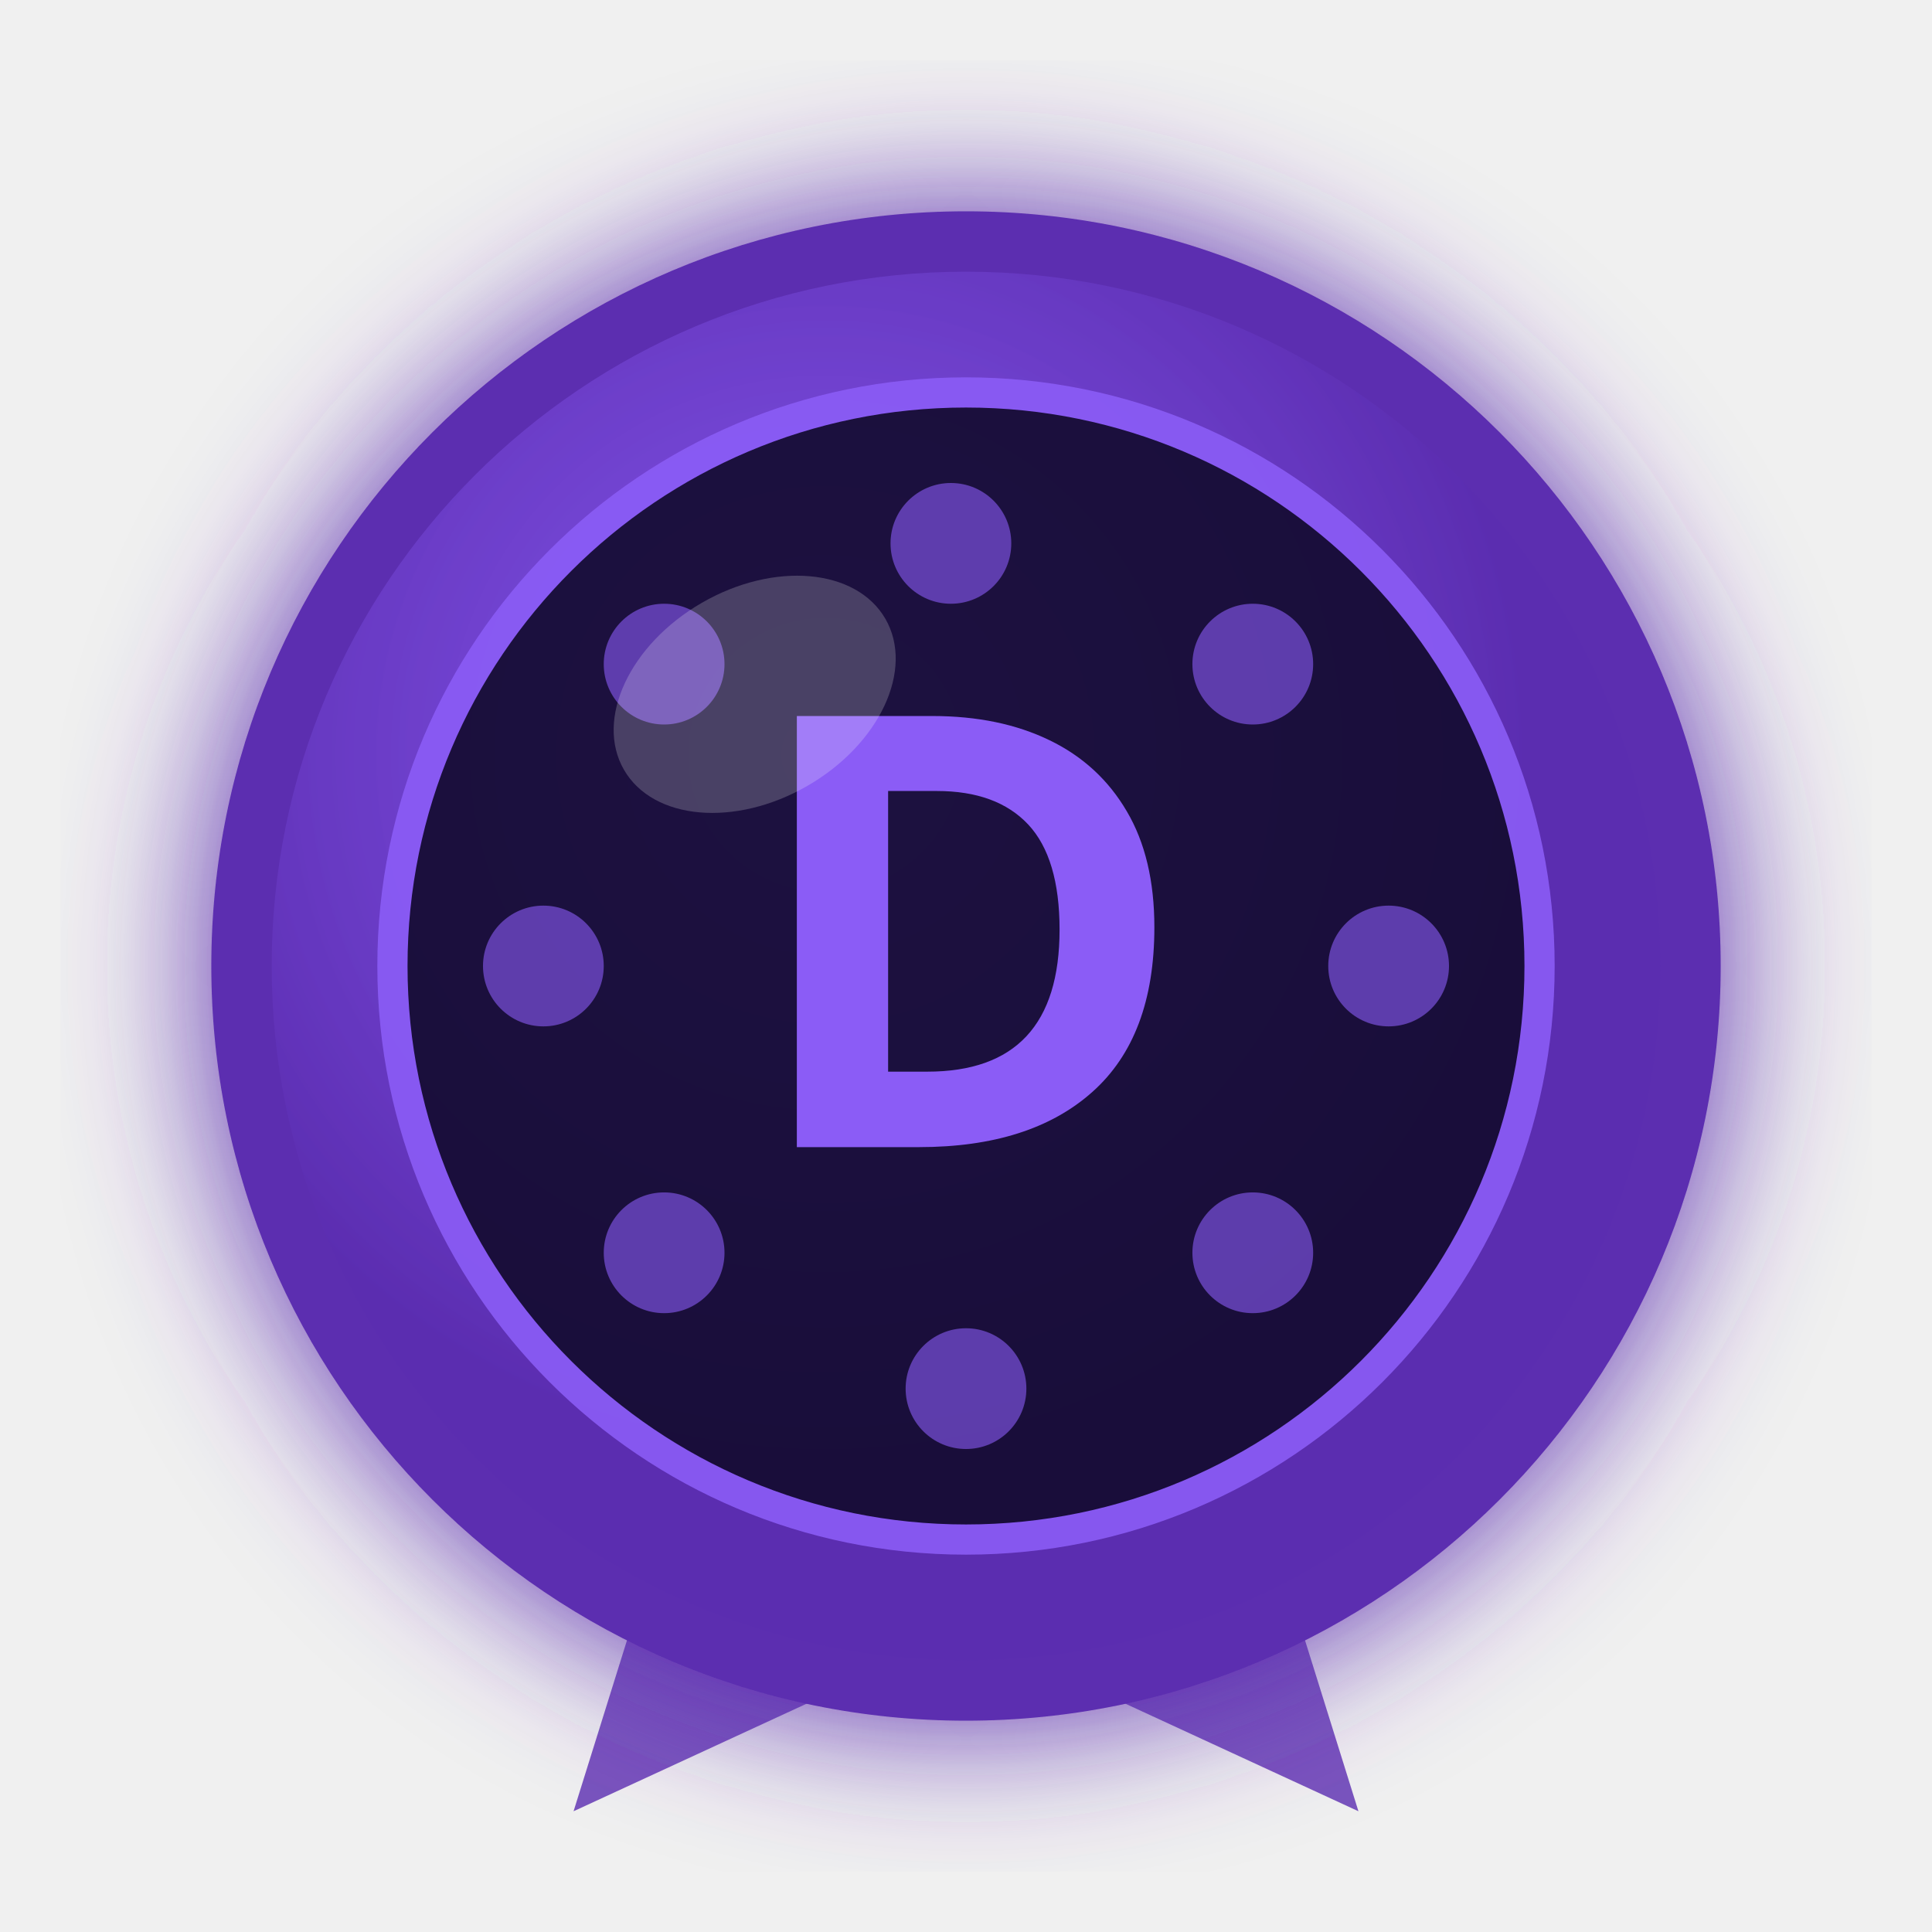
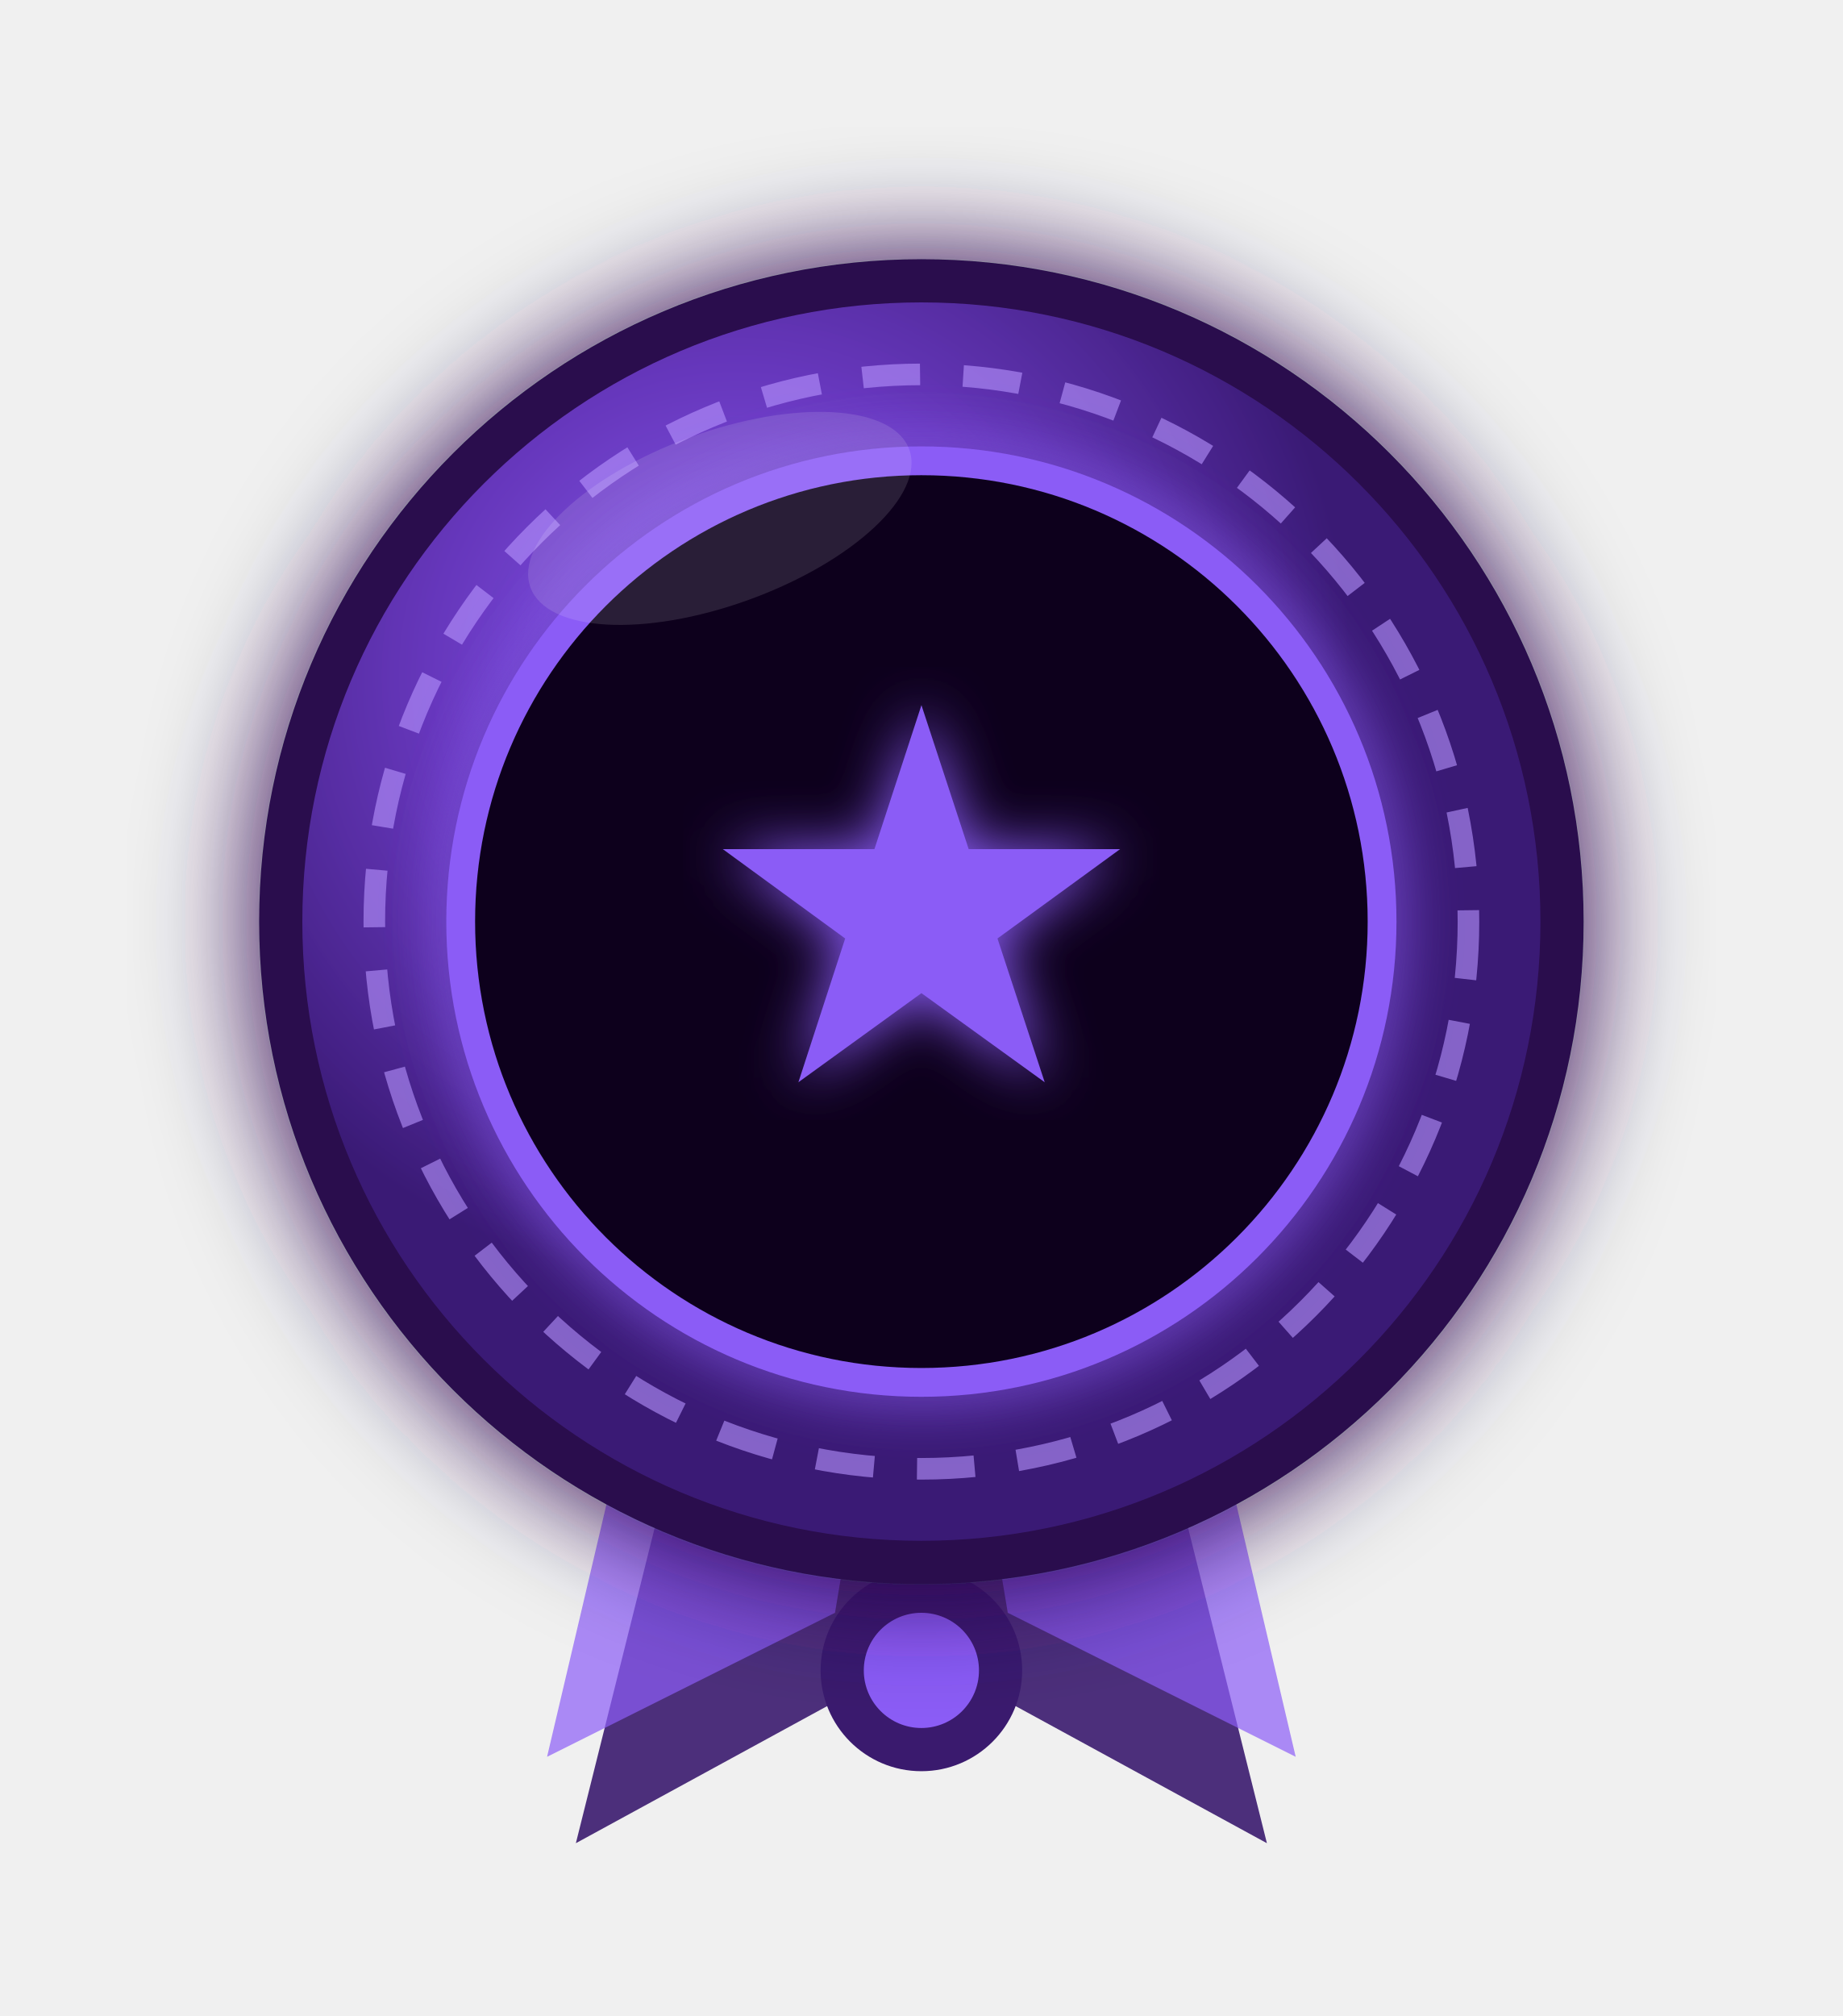
- <svg xmlns="http://www.w3.org/2000/svg" viewBox="0 0 128 128" width="128" height="128">
+ <svg xmlns="http://www.w3.org/2000/svg" viewBox="0 0 128 140" width="128" height="140">
  <defs>
-     <radialGradient id="bg" cx="40%" cy="35%">
-       <stop offset="0%" stop-color="#8B5CF6" stop-opacity="0.8" />
-       <stop offset="100%" stop-color="#5B2DB0" stop-opacity="1" />
+     <radialGradient id="medalBg" cx="35%" cy="30%">
+       <stop offset="0%" stop-color="#8B5CF6" stop-opacity="1" />
+       <stop offset="50%" stop-color="#6D3CC8" stop-opacity="0.9" />
+       <stop offset="100%" stop-color="#3A1A75" stop-opacity="1" />
+     </radialGradient>
+     <radialGradient id="innerBg" cx="40%" cy="35%">
+       <stop offset="0%" stop-color="#B794FF" />
+       <stop offset="100%" stop-color="#4A1D8A" />
    </radialGradient>
    <filter id="glow">
-       <feGaussianBlur stdDeviation="5" result="b" />
+       <feGaussianBlur stdDeviation="4" result="b" />
+       <feMerge>
+         <feMergeNode in="b" />
+         <feMergeNode in="SourceGraphic" />
+       </feMerge>
+     </filter>
+     <filter id="innerGlow">
+       <feGaussianBlur stdDeviation="2" result="b" />
      <feMerge>
        <feMergeNode in="b" />
        <feMergeNode in="SourceGraphic" />
      </feMerge>
    </filter>
  </defs>
-   <path d="M48 88 L38 120 L64 108 L90 120 L80 88 Z" fill="#5B2DB0" opacity="0.8" />
-   <path d="M56 88 L50 108 L64 102 L78 108 L72 88 Z" fill="#8B5CF6" opacity="0.6" />
-   <circle cx="64" cy="64" r="50" fill="#5B2DB0" filter="url(#glow)" />
-   <circle cx="64" cy="64" r="46" fill="url(#bg)" />
-   <circle cx="64" cy="64" r="38" fill="#120A2E" stroke="#8B5CF6" stroke-width="2" opacity="0.9" />
-   <circle cx="92" cy="64" r="4" fill="#8B5CF6" opacity="0.6" />
-   <circle cx="83" cy="83" r="4" fill="#8B5CF6" opacity="0.6" />
-   <circle cx="64" cy="92" r="4" fill="#8B5CF6" opacity="0.6" />
-   <circle cx="44" cy="83" r="4" fill="#8B5CF6" opacity="0.6" />
-   <circle cx="36" cy="64" r="4" fill="#8B5CF6" opacity="0.6" />
-   <circle cx="44" cy="44" r="4" fill="#8B5CF6" opacity="0.6" />
-   <circle cx="63" cy="36" r="4" fill="#8B5CF6" opacity="0.6" />
-   <circle cx="83" cy="44" r="4" fill="#8B5CF6" opacity="0.6" />
-   <text x="64" y="76" text-anchor="middle" font-family="Arial Black, sans-serif" font-size="40" font-weight="900" fill="#8B5CF6">D</text>
-   <ellipse cx="50" cy="46" rx="10" ry="7" fill="white" opacity="0.2" transform="rotate(-30 50 46)" />
+   <path d="M50 88 L40 128 L62 116 L68 88 Z" fill="#3A1A6E" opacity="0.9" />
+   <path d="M46 88 L38 122 L58 112 L62 88 Z" fill="#8B5CF6" opacity="0.7" />
+   <path d="M78 88 L88 128 L66 116 L60 88 Z" fill="#3A1A6E" opacity="0.9" />
+   <path d="M82 88 L90 122 L70 112 L66 88 Z" fill="#8B5CF6" opacity="0.7" />
+   <circle cx="64" cy="116" r="7" fill="#3A1A6E" />
+   <circle cx="64" cy="116" r="4" fill="#8B5CF6" />
+   <circle cx="64" cy="64" r="46" fill="#2A0E4E" filter="url(#glow)" />
+   <circle cx="64" cy="64" r="43" fill="url(#medalBg)" />
+   <circle cx="64" cy="64" r="38" fill="none" stroke="#B794FF" stroke-width="1.5" stroke-dasharray="4 3" opacity="0.6" />
+   <circle cx="64" cy="64" r="32" fill="#0E041E" stroke="#8B5CF6" stroke-width="2" filter="url(#innerGlow)" />
+   <text x="64" y="75" text-anchor="middle" font-family="'Segoe UI Symbol', sans-serif" font-size="36" font-weight="bold" fill="#8B5CF6" filter="url(#innerGlow)">★</text>
+   <ellipse cx="50" cy="36" rx="14" ry="6" fill="white" opacity="0.12" transform="rotate(-20 50 36)" />
</svg>
